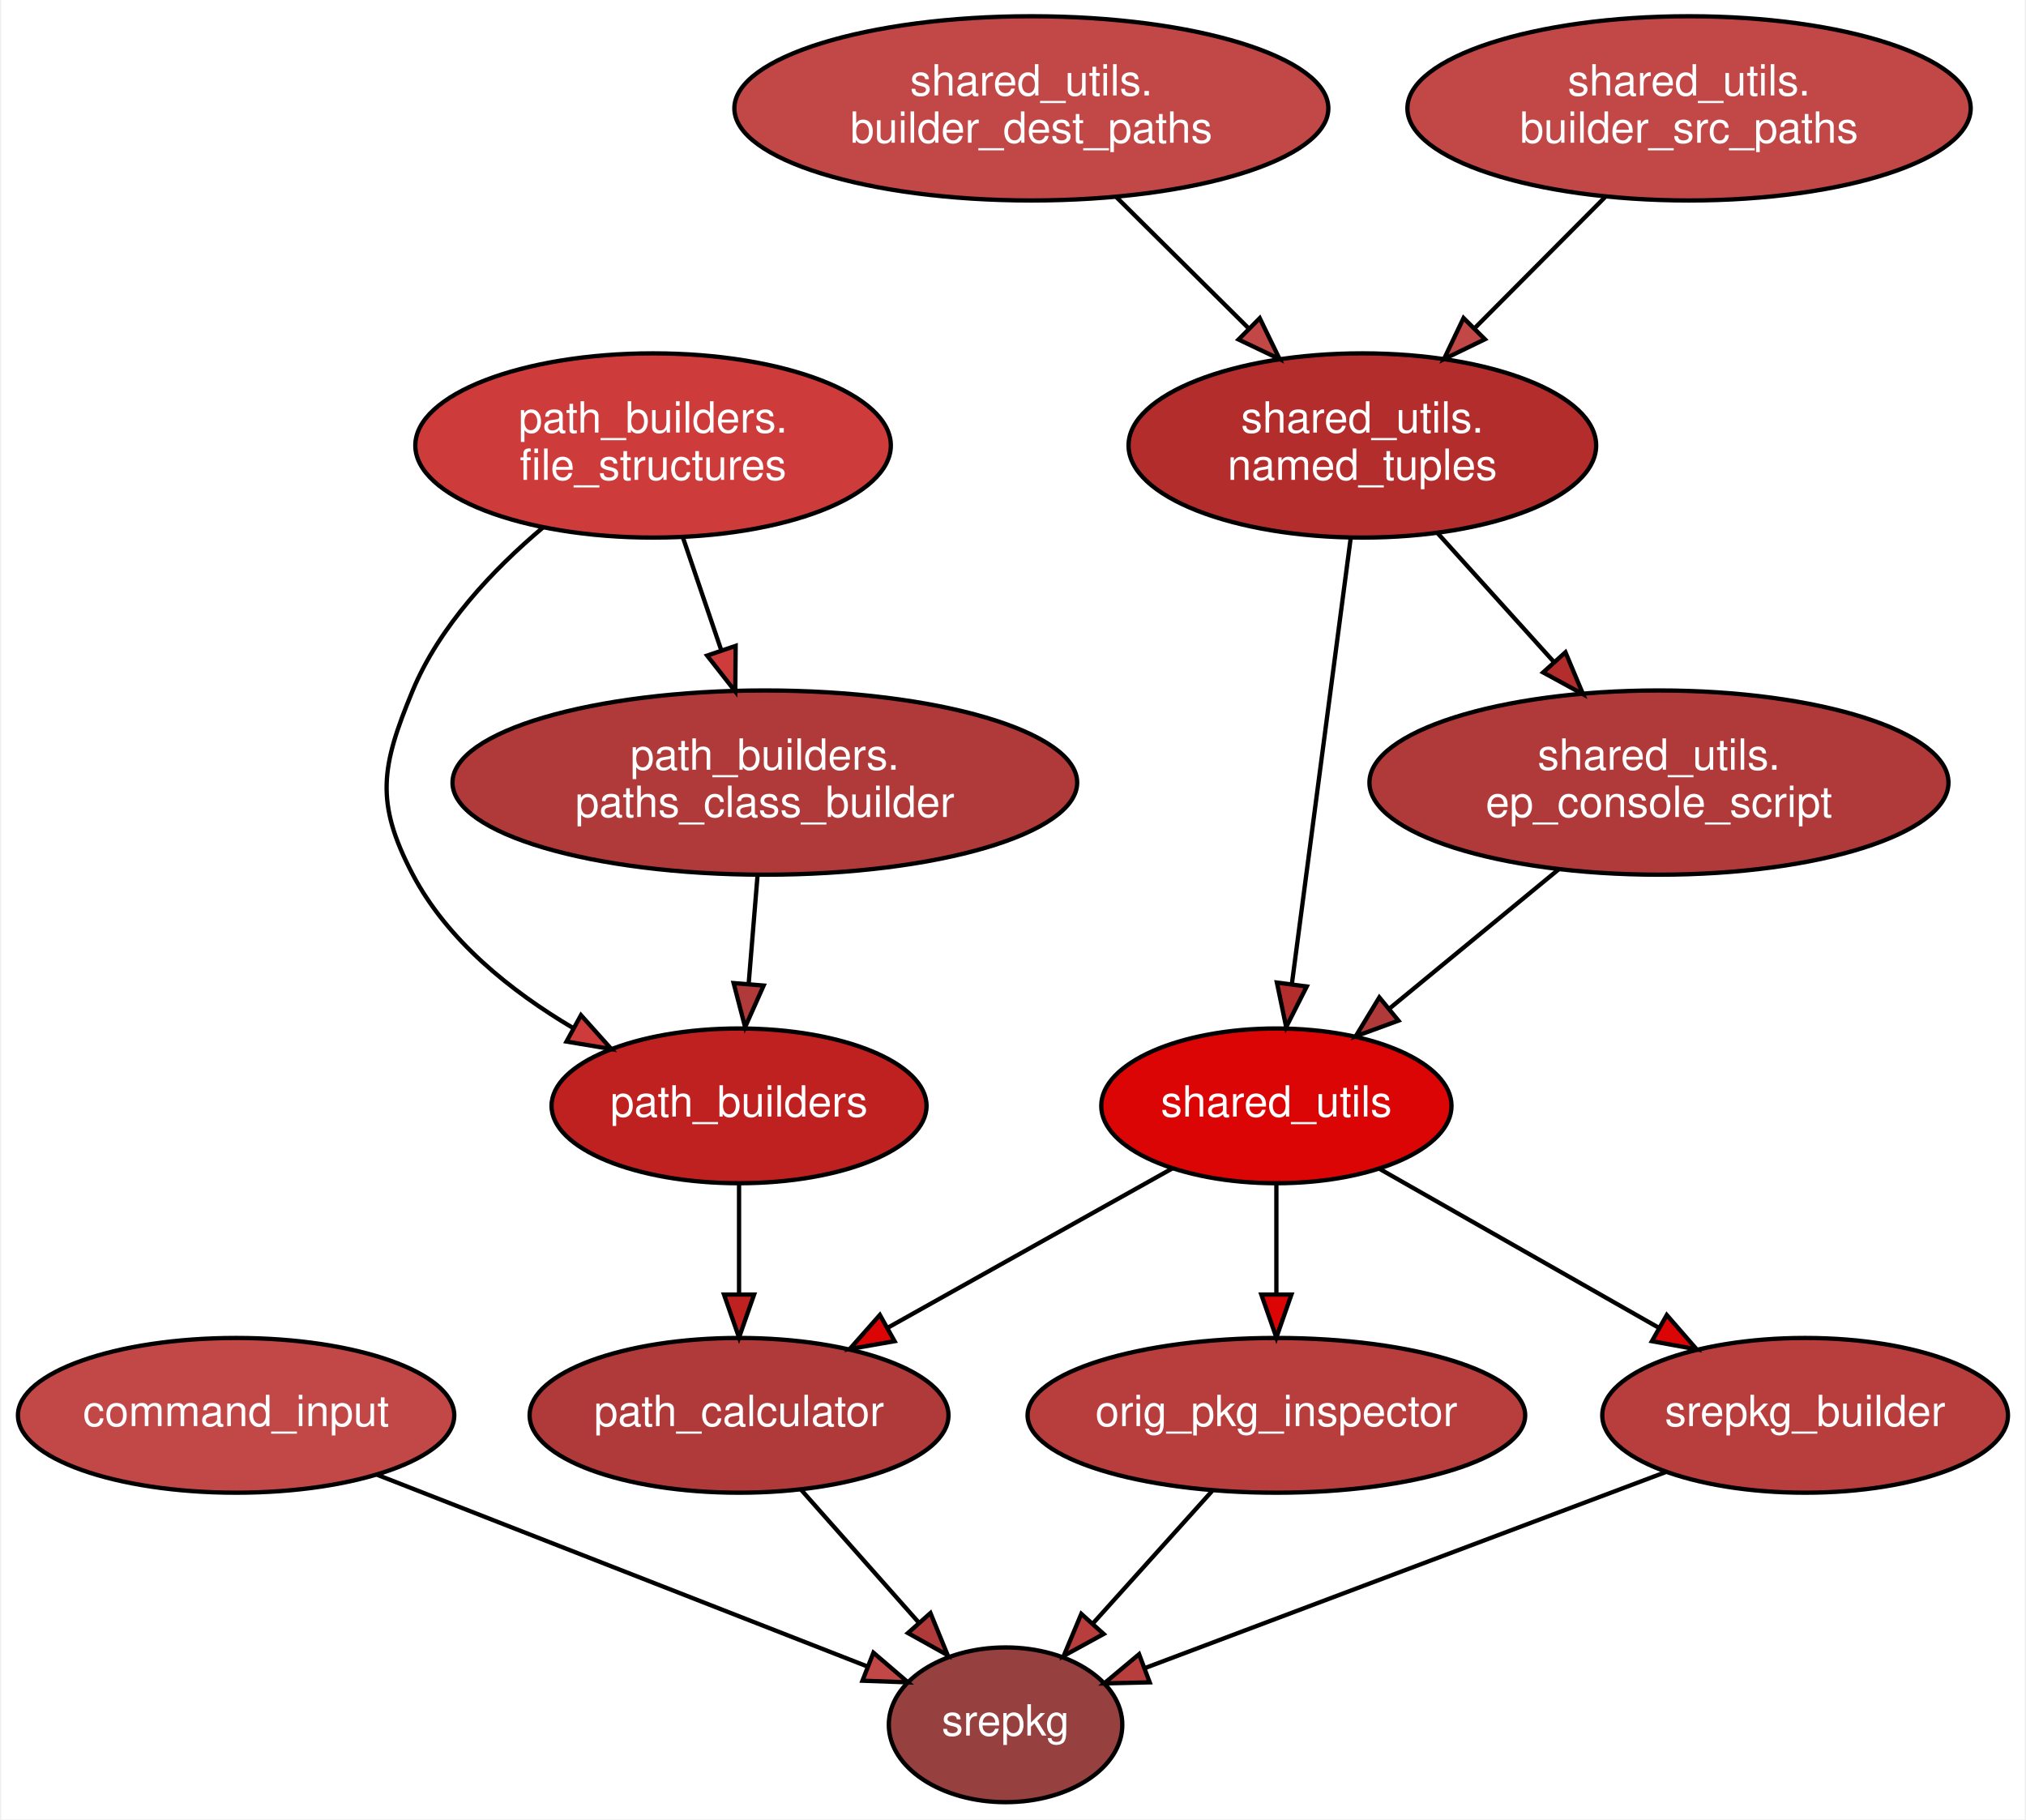
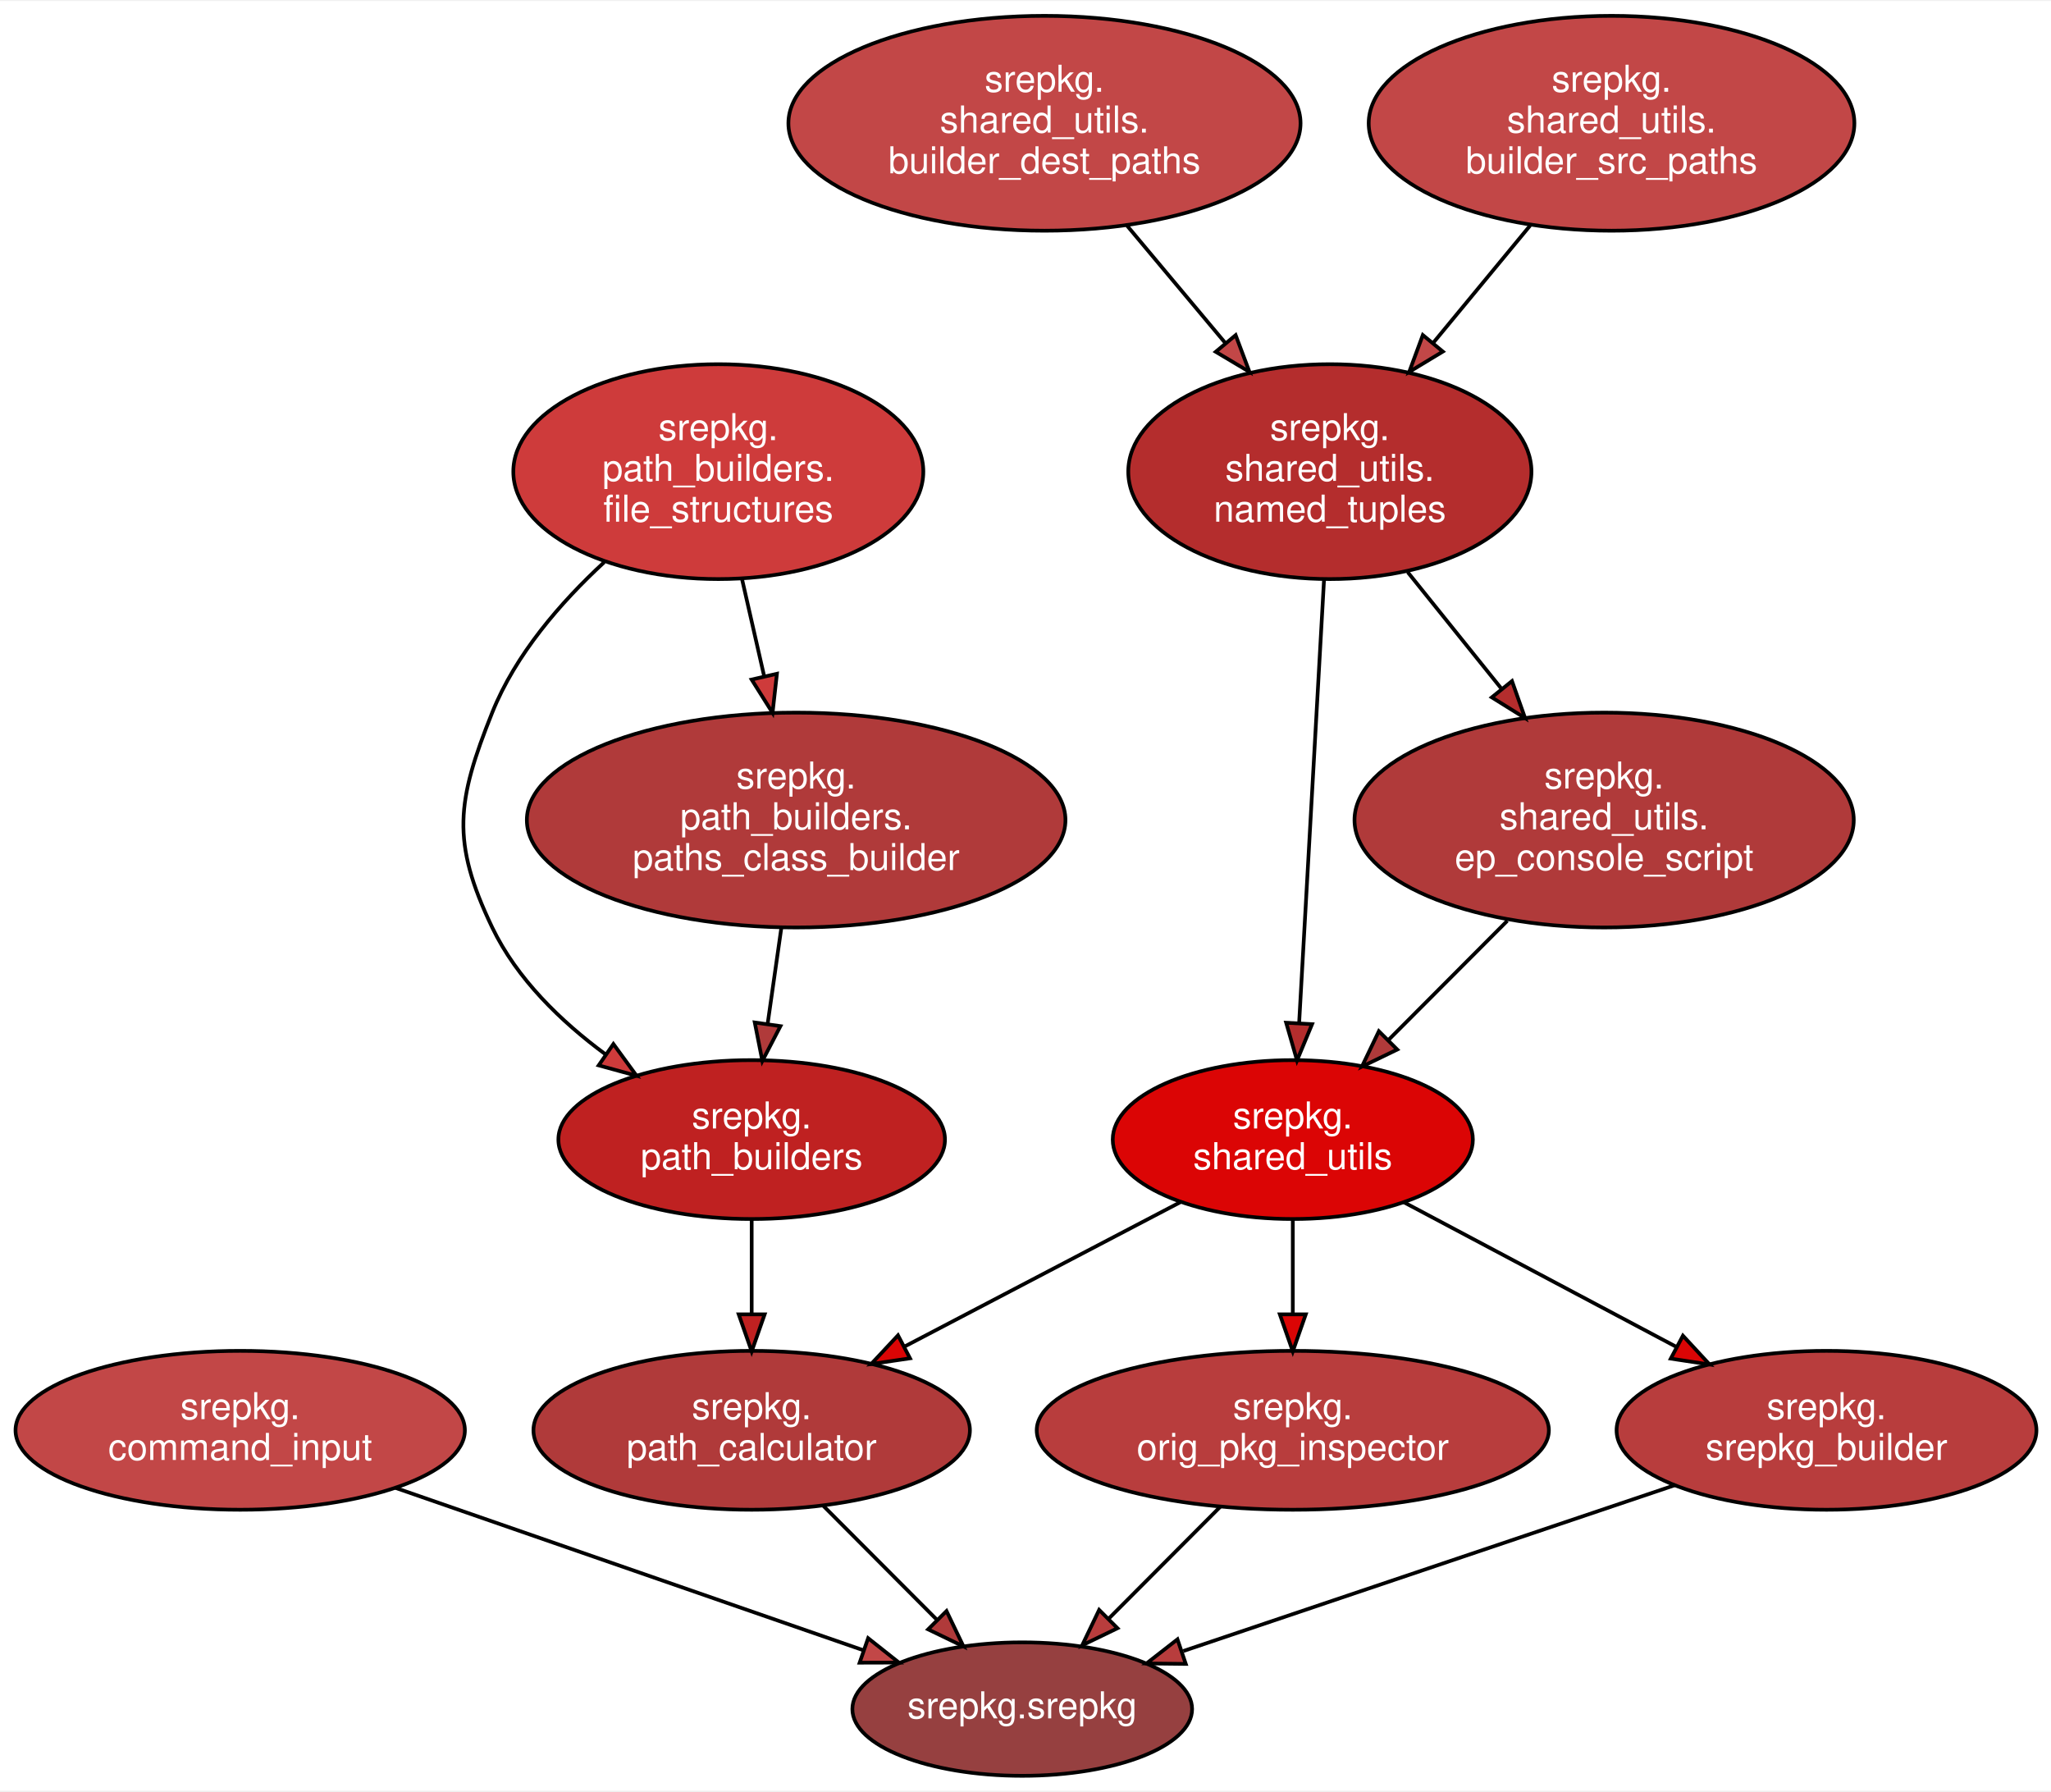
- <svg xmlns="http://www.w3.org/2000/svg" width="471pt" height="423pt" viewBox="0.00 0.00 470.72 423.28">
-   <g id="graph0" class="graph" transform="scale(1 1) rotate(0) translate(4 419.28)">
+ <svg xmlns="http://www.w3.org/2000/svg" width="553pt" height="483pt" viewBox="0.00 0.00 553.38 482.80">
+   <g id="graph0" class="graph" transform="scale(1 1) rotate(0) translate(4 478.8)">
    <style>.edge&gt;path:hover{stroke-width:8}</style>
-     <polygon fill="white" stroke="transparent" points="-4,4 -4,-419.28 466.72,-419.28 466.72,4 -4,4" />
+     <polygon fill="white" stroke="transparent" points="-4,4 -4,-478.8 549.38,-478.8 549.38,4 -4,4" />
    <g id="node1" class="node">
      <style>.edge&gt;path:hover{stroke-width:8}</style>
-       <ellipse fill="#c24747" stroke="black" cx="50.63" cy="-90" rx="50.75" ry="18" />
-       <text text-anchor="middle" x="50.63" y="-87.5" font-family="Helvetica,sans-Serif" font-size="10.00" fill="#ffffff">command_input</text>
+       <ellipse fill="#c24747" stroke="black" cx="60.81" cy="-93.21" rx="60.62" ry="21.43" />
+       <text text-anchor="middle" x="60.81" y="-96.21" font-family="Helvetica,sans-Serif" font-size="10.00" fill="#ffffff">srepkg.</text>
+       <text text-anchor="middle" x="60.81" y="-85.21" font-family="Helvetica,sans-Serif" font-size="10.00" fill="#ffffff">command_input</text>
    </g>
    <g id="node12" class="node">
      <style>.edge&gt;path:hover{stroke-width:8}</style>
-       <ellipse fill="#964040" stroke="black" cx="229.63" cy="-18" rx="27.16" ry="18" />
-       <text text-anchor="middle" x="229.63" y="-15.5" font-family="Helvetica,sans-Serif" font-size="10.00" fill="#ffffff">srepkg</text>
+       <ellipse fill="#964040" stroke="black" cx="271.81" cy="-18" rx="45.83" ry="18" />
+       <text text-anchor="middle" x="271.81" y="-15.5" font-family="Helvetica,sans-Serif" font-size="10.00" fill="#ffffff">srepkg.srepkg</text>
    </g>
    <g id="edge1" class="edge">
      <style>.edge&gt;path:hover{stroke-width:8}</style>
-       <path fill="none" stroke="black" d="M83.46,-76.16C115.93,-63.46 165.3,-44.15 197.52,-31.56" />
-       <polygon fill="#c24747" stroke="black" points="198.89,-34.78 206.93,-27.88 196.34,-28.26 198.89,-34.78" />
+       <path fill="none" stroke="black" d="M102.5,-77.75C139.1,-65.05 192.12,-46.65 229.04,-33.84" />
+       <polygon fill="#c24747" stroke="black" points="230.23,-37.13 238.53,-30.55 227.94,-30.52 230.23,-37.13" />
    </g>
    <g id="node2" class="node">
      <style>.edge&gt;path:hover{stroke-width:8}</style>
-       <ellipse fill="#b83d3d" stroke="black" cx="292.63" cy="-90" rx="57.88" ry="18" />
-       <text text-anchor="middle" x="292.63" y="-87.5" font-family="Helvetica,sans-Serif" font-size="10.00" fill="#ffffff">orig_pkg_inspector</text>
+       <ellipse fill="#b83d3d" stroke="black" cx="344.81" cy="-93.21" rx="69.09" ry="21.43" />
+       <text text-anchor="middle" x="344.81" y="-96.21" font-family="Helvetica,sans-Serif" font-size="10.00" fill="#ffffff">srepkg.</text>
+       <text text-anchor="middle" x="344.81" y="-85.21" font-family="Helvetica,sans-Serif" font-size="10.00" fill="#ffffff">orig_pkg_inspector</text>
    </g>
    <g id="edge2" class="edge">
      <style>.edge&gt;path:hover{stroke-width:8}</style>
-       <path fill="none" stroke="black" d="M277.69,-72.41C269.43,-63.22 259.03,-51.67 250.02,-41.66" />
-       <polygon fill="#b83d3d" stroke="black" points="252.45,-39.13 243.16,-34.04 247.25,-43.81 252.45,-39.13" />
+       <path fill="none" stroke="black" d="M325.25,-72.59C315.96,-63.28 304.79,-52.08 295.07,-42.33" />
+       <polygon fill="#b83d3d" stroke="black" points="297.51,-39.82 287.98,-35.21 292.56,-44.76 297.51,-39.82" />
    </g>
    <g id="node3" class="node">
      <style>.edge&gt;path:hover{stroke-width:8}</style>
-       <ellipse fill="#bf2121" stroke="black" cx="167.63" cy="-162" rx="43.62" ry="18" />
-       <text text-anchor="middle" x="167.63" y="-159.5" font-family="Helvetica,sans-Serif" font-size="10.00" fill="#ffffff">path_builders</text>
+       <ellipse fill="#bf2121" stroke="black" cx="198.81" cy="-171.64" rx="52.15" ry="21.43" />
+       <text text-anchor="middle" x="198.81" y="-174.64" font-family="Helvetica,sans-Serif" font-size="10.00" fill="#ffffff">srepkg.</text>
+       <text text-anchor="middle" x="198.81" y="-163.64" font-family="Helvetica,sans-Serif" font-size="10.00" fill="#ffffff">path_builders</text>
    </g>
    <g id="node6" class="node">
      <style>.edge&gt;path:hover{stroke-width:8}</style>
-       <ellipse fill="#b03a3a" stroke="black" cx="167.63" cy="-90" rx="48.72" ry="18" />
-       <text text-anchor="middle" x="167.63" y="-87.5" font-family="Helvetica,sans-Serif" font-size="10.00" fill="#ffffff">path_calculator</text>
+       <ellipse fill="#b03a3a" stroke="black" cx="198.81" cy="-93.21" rx="58.88" ry="21.43" />
+       <text text-anchor="middle" x="198.81" y="-96.21" font-family="Helvetica,sans-Serif" font-size="10.00" fill="#ffffff">srepkg.</text>
+       <text text-anchor="middle" x="198.81" y="-85.21" font-family="Helvetica,sans-Serif" font-size="10.00" fill="#ffffff">path_calculator</text>
    </g>
    <g id="edge3" class="edge">
      <style>.edge&gt;path:hover{stroke-width:8}</style>
-       <path fill="none" stroke="black" d="M167.63,-143.7C167.63,-135.98 167.63,-126.71 167.63,-118.11" />
-       <polygon fill="#bf2121" stroke="black" points="171.13,-118.1 167.63,-108.1 164.13,-118.1 171.13,-118.1" />
+       <path fill="none" stroke="black" d="M198.81,-150.16C198.81,-142.3 198.81,-133.16 198.81,-124.57" />
+       <polygon fill="#bf2121" stroke="black" points="202.31,-124.49 198.81,-114.49 195.31,-124.49 202.31,-124.49" />
    </g>
    <g id="node4" class="node">
      <style>.edge&gt;path:hover{stroke-width:8}</style>
-       <ellipse fill="#ce3b3b" stroke="black" cx="147.63" cy="-315.64" rx="55.31" ry="21.43" />
-       <text text-anchor="middle" x="147.63" y="-318.64" font-family="Helvetica,sans-Serif" font-size="10.00" fill="#ffffff">path_builders.</text>
-       <text text-anchor="middle" x="147.63" y="-307.64" font-family="Helvetica,sans-Serif" font-size="10.00" fill="#ffffff">file_structures</text>
+       <ellipse fill="#ce3b3b" stroke="black" cx="189.81" cy="-351.83" rx="55.31" ry="28.98" />
+       <text text-anchor="middle" x="189.81" y="-360.33" font-family="Helvetica,sans-Serif" font-size="10.00" fill="#ffffff">srepkg.</text>
+       <text text-anchor="middle" x="189.81" y="-349.33" font-family="Helvetica,sans-Serif" font-size="10.00" fill="#ffffff">path_builders.</text>
+       <text text-anchor="middle" x="189.81" y="-338.33" font-family="Helvetica,sans-Serif" font-size="10.00" fill="#ffffff">file_structures</text>
    </g>
    <g id="edge4" class="edge">
      <style>.edge&gt;path:hover{stroke-width:8}</style>
-       <path fill="none" stroke="black" d="M122.05,-296.59C110.42,-286.79 97.88,-273.58 91.63,-258.43 84.43,-241 82.9,-232.72 91.63,-216 99.7,-200.53 114.58,-188.65 129.04,-180.1" />
-       <polygon fill="#ce3b3b" stroke="black" points="130.86,-183.1 137.93,-175.21 127.49,-176.96 130.86,-183.1" />
+       <path fill="none" stroke="black" d="M159.04,-327.42C147.23,-316.53 135.09,-302.51 128.81,-286.84 119.23,-262.91 117.67,-252.09 128.81,-228.85 135.44,-215.04 147.3,-203.54 159.39,-194.62" />
+       <polygon fill="#ce3b3b" stroke="black" points="161.5,-197.42 167.75,-188.86 157.53,-191.66 161.5,-197.42" />
    </g>
    <g id="node5" class="node">
      <style>.edge&gt;path:hover{stroke-width:8}</style>
-       <ellipse fill="#b03a3a" stroke="black" cx="173.63" cy="-237.21" rx="72.66" ry="21.43" />
-       <text text-anchor="middle" x="173.63" y="-240.21" font-family="Helvetica,sans-Serif" font-size="10.00" fill="#ffffff">path_builders.</text>
-       <text text-anchor="middle" x="173.63" y="-229.21" font-family="Helvetica,sans-Serif" font-size="10.00" fill="#ffffff">paths_class_builder</text>
+       <ellipse fill="#b03a3a" stroke="black" cx="210.81" cy="-257.84" rx="72.66" ry="28.98" />
+       <text text-anchor="middle" x="210.81" y="-266.34" font-family="Helvetica,sans-Serif" font-size="10.00" fill="#ffffff">srepkg.</text>
+       <text text-anchor="middle" x="210.81" y="-255.34" font-family="Helvetica,sans-Serif" font-size="10.00" fill="#ffffff">path_builders.</text>
+       <text text-anchor="middle" x="210.81" y="-244.34" font-family="Helvetica,sans-Serif" font-size="10.00" fill="#ffffff">paths_class_builder</text>
    </g>
    <g id="edge5" class="edge">
      <style>.edge&gt;path:hover{stroke-width:8}</style>
-       <path fill="none" stroke="black" d="M154.46,-294.56C157.21,-286.46 160.45,-276.95 163.47,-268.07" />
-       <polygon fill="#ce3b3b" stroke="black" points="166.84,-269.02 166.75,-258.42 160.21,-266.76 166.84,-269.02" />
+       <path fill="none" stroke="black" d="M196.23,-322.73C198.1,-314.53 200.18,-305.43 202.16,-296.72" />
+       <polygon fill="#ce3b3b" stroke="black" points="205.62,-297.3 204.44,-286.77 198.8,-295.74 205.62,-297.3" />
    </g>
    <g id="edge6" class="edge">
      <style>.edge&gt;path:hover{stroke-width:8}</style>
-       <path fill="none" stroke="black" d="M171.95,-215.82C171.31,-207.97 170.56,-198.86 169.87,-190.45" />
-       <polygon fill="#b03a3a" stroke="black" points="173.35,-189.99 169.04,-180.31 166.37,-190.56 173.35,-189.99" />
+       <path fill="none" stroke="black" d="M206.82,-228.81C205.62,-220.44 204.31,-211.23 203.1,-202.74" />
+       <polygon fill="#b03a3a" stroke="black" points="206.57,-202.24 201.69,-192.84 199.64,-203.23 206.57,-202.24" />
    </g>
    <g id="edge7" class="edge">
      <style>.edge&gt;path:hover{stroke-width:8}</style>
-       <path fill="none" stroke="black" d="M182,-72.76C190.13,-63.59 200.43,-51.96 209.36,-41.88" />
-       <polygon fill="#b03a3a" stroke="black" points="212.16,-44 216.17,-34.19 206.92,-39.35 212.16,-44" />
+       <path fill="none" stroke="black" d="M217.99,-72.98C227.42,-63.52 238.85,-52.06 248.75,-42.13" />
+       <polygon fill="#b03a3a" stroke="black" points="251.38,-44.45 255.96,-34.9 246.42,-39.51 251.38,-44.45" />
    </g>
    <g id="node7" class="node">
      <style>.edge&gt;path:hover{stroke-width:8}</style>
-       <ellipse fill="#db0505" stroke="black" cx="292.63" cy="-162" rx="40.74" ry="18" />
-       <text text-anchor="middle" x="292.63" y="-159.5" font-family="Helvetica,sans-Serif" font-size="10.00" fill="#ffffff">shared_utils</text>
+       <ellipse fill="#db0505" stroke="black" cx="344.81" cy="-171.64" rx="48.58" ry="21.43" />
+       <text text-anchor="middle" x="344.81" y="-174.64" font-family="Helvetica,sans-Serif" font-size="10.00" fill="#ffffff">srepkg.</text>
+       <text text-anchor="middle" x="344.81" y="-163.64" font-family="Helvetica,sans-Serif" font-size="10.00" fill="#ffffff">shared_utils</text>
    </g>
    <g id="edge8" class="edge">
      <style>.edge&gt;path:hover{stroke-width:8}</style>
-       <path fill="none" stroke="black" d="M292.63,-143.7C292.63,-135.98 292.63,-126.71 292.63,-118.11" />
-       <polygon fill="#db0505" stroke="black" points="296.13,-118.1 292.63,-108.1 289.13,-118.1 296.13,-118.1" />
+       <path fill="none" stroke="black" d="M344.81,-150.16C344.81,-142.3 344.81,-133.16 344.81,-124.57" />
+       <polygon fill="#db0505" stroke="black" points="348.31,-124.49 344.81,-114.49 341.31,-124.49 348.31,-124.49" />
    </g>
    <g id="edge9" class="edge">
      <style>.edge&gt;path:hover{stroke-width:8}</style>
-       <path fill="none" stroke="black" d="M268.52,-147.5C249.74,-136.98 223.39,-122.23 202.33,-110.44" />
-       <polygon fill="#db0505" stroke="black" points="203.81,-107.25 193.37,-105.42 200.39,-113.36 203.81,-107.25" />
+       <path fill="none" stroke="black" d="M314.56,-154.8C293.03,-143.53 263.84,-128.25 240.16,-115.86" />
+       <polygon fill="#db0505" stroke="black" points="241.53,-112.63 231.05,-111.09 238.29,-118.83 241.53,-112.63" />
    </g>
    <g id="node13" class="node">
      <style>.edge&gt;path:hover{stroke-width:8}</style>
-       <ellipse fill="#b83d3d" stroke="black" cx="415.63" cy="-90" rx="47.19" ry="18" />
-       <text text-anchor="middle" x="415.63" y="-87.5" font-family="Helvetica,sans-Serif" font-size="10.00" fill="#ffffff">srepkg_builder</text>
+       <ellipse fill="#b83d3d" stroke="black" cx="488.81" cy="-93.21" rx="56.64" ry="21.43" />
+       <text text-anchor="middle" x="488.81" y="-96.21" font-family="Helvetica,sans-Serif" font-size="10.00" fill="#ffffff">srepkg.</text>
+       <text text-anchor="middle" x="488.81" y="-85.21" font-family="Helvetica,sans-Serif" font-size="10.00" fill="#ffffff">srepkg_builder</text>
    </g>
    <g id="edge10" class="edge">
      <style>.edge&gt;path:hover{stroke-width:8}</style>
-       <path fill="none" stroke="black" d="M316.63,-147.34C335.15,-136.8 360.99,-122.09 381.63,-110.35" />
-       <polygon fill="#db0505" stroke="black" points="383.45,-113.34 390.41,-105.35 379.99,-107.25 383.45,-113.34" />
+       <path fill="none" stroke="black" d="M374.65,-154.8C395.96,-143.49 424.87,-128.15 448.27,-115.73" />
+       <polygon fill="#db0505" stroke="black" points="450.07,-118.73 457.27,-110.96 446.79,-112.55 450.07,-118.73" />
    </g>
    <g id="node8" class="node">
      <style>.edge&gt;path:hover{stroke-width:8}</style>
-       <ellipse fill="#c24747" stroke="black" cx="235.63" cy="-394.07" rx="69.09" ry="21.43" />
-       <text text-anchor="middle" x="235.63" y="-397.07" font-family="Helvetica,sans-Serif" font-size="10.00" fill="#ffffff">shared_utils.</text>
-       <text text-anchor="middle" x="235.63" y="-386.07" font-family="Helvetica,sans-Serif" font-size="10.00" fill="#ffffff">builder_dest_paths</text>
+       <ellipse fill="#c24747" stroke="black" cx="277.81" cy="-445.81" rx="69.09" ry="28.98" />
+       <text text-anchor="middle" x="277.81" y="-454.31" font-family="Helvetica,sans-Serif" font-size="10.00" fill="#ffffff">srepkg.</text>
+       <text text-anchor="middle" x="277.81" y="-443.31" font-family="Helvetica,sans-Serif" font-size="10.00" fill="#ffffff">shared_utils.</text>
+       <text text-anchor="middle" x="277.81" y="-432.31" font-family="Helvetica,sans-Serif" font-size="10.00" fill="#ffffff">builder_dest_paths</text>
    </g>
    <g id="node11" class="node">
      <style>.edge&gt;path:hover{stroke-width:8}</style>
-       <ellipse fill="#b42d2d" stroke="black" cx="312.63" cy="-315.64" rx="54.39" ry="21.43" />
-       <text text-anchor="middle" x="312.63" y="-318.64" font-family="Helvetica,sans-Serif" font-size="10.00" fill="#ffffff">shared_utils.</text>
-       <text text-anchor="middle" x="312.63" y="-307.64" font-family="Helvetica,sans-Serif" font-size="10.00" fill="#ffffff">named_tuples</text>
+       <ellipse fill="#b42d2d" stroke="black" cx="354.81" cy="-351.83" rx="54.39" ry="28.98" />
+       <text text-anchor="middle" x="354.81" y="-360.33" font-family="Helvetica,sans-Serif" font-size="10.00" fill="#ffffff">srepkg.</text>
+       <text text-anchor="middle" x="354.81" y="-349.33" font-family="Helvetica,sans-Serif" font-size="10.00" fill="#ffffff">shared_utils.</text>
+       <text text-anchor="middle" x="354.81" y="-338.33" font-family="Helvetica,sans-Serif" font-size="10.00" fill="#ffffff">named_tuples</text>
    </g>
    <g id="edge11" class="edge">
      <style>.edge&gt;path:hover{stroke-width:8}</style>
-       <path fill="none" stroke="black" d="M255.45,-373.38C264.76,-364.15 275.98,-353.01 286.01,-343.06" />
-       <polygon fill="#c24747" stroke="black" points="288.76,-345.26 293.39,-335.73 283.83,-340.29 288.76,-345.26" />
+       <path fill="none" stroke="black" d="M300.08,-418.2C308.36,-408.31 317.87,-396.95 326.62,-386.51" />
+       <polygon fill="#c24747" stroke="black" points="329.39,-388.65 333.12,-378.74 324.02,-384.16 329.39,-388.65" />
    </g>
    <g id="node9" class="node">
      <style>.edge&gt;path:hover{stroke-width:8}</style>
-       <ellipse fill="#c24747" stroke="black" cx="388.63" cy="-394.07" rx="65.52" ry="21.43" />
-       <text text-anchor="middle" x="388.63" y="-397.07" font-family="Helvetica,sans-Serif" font-size="10.00" fill="#ffffff">shared_utils.</text>
-       <text text-anchor="middle" x="388.63" y="-386.07" font-family="Helvetica,sans-Serif" font-size="10.00" fill="#ffffff">builder_src_paths</text>
+       <ellipse fill="#c24747" stroke="black" cx="430.81" cy="-445.81" rx="65.52" ry="28.98" />
+       <text text-anchor="middle" x="430.81" y="-454.31" font-family="Helvetica,sans-Serif" font-size="10.00" fill="#ffffff">srepkg.</text>
+       <text text-anchor="middle" x="430.81" y="-443.31" font-family="Helvetica,sans-Serif" font-size="10.00" fill="#ffffff">shared_utils.</text>
+       <text text-anchor="middle" x="430.81" y="-432.31" font-family="Helvetica,sans-Serif" font-size="10.00" fill="#ffffff">builder_src_paths</text>
    </g>
    <g id="edge12" class="edge">
      <style>.edge&gt;path:hover{stroke-width:8}</style>
-       <path fill="none" stroke="black" d="M369.05,-373.38C359.87,-364.15 348.79,-353.01 338.89,-343.06" />
-       <polygon fill="#c24747" stroke="black" points="341.14,-340.35 331.61,-335.73 336.17,-345.29 341.14,-340.35" />
+       <path fill="none" stroke="black" d="M408.83,-418.2C400.65,-408.31 391.27,-396.95 382.64,-386.51" />
+       <polygon fill="#c24747" stroke="black" points="385.29,-384.22 376.22,-378.74 379.89,-388.68 385.29,-384.22" />
    </g>
    <g id="node10" class="node">
      <style>.edge&gt;path:hover{stroke-width:8}</style>
-       <ellipse fill="#b03a3a" stroke="black" cx="381.63" cy="-237.21" rx="67.35" ry="21.43" />
-       <text text-anchor="middle" x="381.63" y="-240.21" font-family="Helvetica,sans-Serif" font-size="10.00" fill="#ffffff">shared_utils.</text>
-       <text text-anchor="middle" x="381.63" y="-229.21" font-family="Helvetica,sans-Serif" font-size="10.00" fill="#ffffff">ep_console_script</text>
+       <ellipse fill="#b03a3a" stroke="black" cx="428.81" cy="-257.84" rx="67.35" ry="28.98" />
+       <text text-anchor="middle" x="428.81" y="-266.34" font-family="Helvetica,sans-Serif" font-size="10.00" fill="#ffffff">srepkg.</text>
+       <text text-anchor="middle" x="428.81" y="-255.34" font-family="Helvetica,sans-Serif" font-size="10.00" fill="#ffffff">shared_utils.</text>
+       <text text-anchor="middle" x="428.81" y="-244.34" font-family="Helvetica,sans-Serif" font-size="10.00" fill="#ffffff">ep_console_script</text>
    </g>
    <g id="edge13" class="edge">
      <style>.edge&gt;path:hover{stroke-width:8}</style>
-       <path fill="none" stroke="black" d="M358.24,-216.98C346.16,-207.04 331.37,-194.87 318.9,-184.61" />
-       <polygon fill="#b03a3a" stroke="black" points="321.03,-181.83 311.08,-178.18 316.58,-187.24 321.03,-181.83" />
+       <path fill="none" stroke="black" d="M402.69,-230.66C392.46,-220.41 380.76,-208.67 370.56,-198.45" />
+       <polygon fill="#b03a3a" stroke="black" points="372.99,-195.93 363.45,-191.32 368.03,-200.87 372.99,-195.93" />
    </g>
    <g id="edge14" class="edge">
      <style>.edge&gt;path:hover{stroke-width:8}</style>
-       <path fill="none" stroke="black" d="M309.93,-294.19C306.4,-267.4 300.19,-220.35 296.25,-190.48" />
-       <polygon fill="#b42d2d" stroke="black" points="299.69,-189.77 294.91,-180.32 292.75,-190.69 299.69,-189.77" />
+       <path fill="none" stroke="black" d="M353.23,-322.59C351.4,-290.01 348.4,-236.61 346.52,-203.11" />
+       <polygon fill="#b42d2d" stroke="black" points="350.01,-202.77 345.95,-192.98 343.02,-203.16 350.01,-202.77" />
    </g>
    <g id="edge15" class="edge">
      <style>.edge&gt;path:hover{stroke-width:8}</style>
-       <path fill="none" stroke="black" d="M330.04,-295.35C338.23,-286.28 348.14,-275.31 357.07,-265.41" />
-       <polygon fill="#b42d2d" stroke="black" points="359.88,-267.53 363.98,-257.76 354.68,-262.84 359.88,-267.53" />
+       <path fill="none" stroke="black" d="M375.82,-324.71C383.64,-314.99 392.64,-303.8 400.98,-293.43" />
+       <polygon fill="#b42d2d" stroke="black" points="403.95,-295.33 407.49,-285.34 398.5,-290.94 403.95,-295.33" />
    </g>
    <g id="edge16" class="edge">
      <style>.edge&gt;path:hover{stroke-width:8}</style>
-       <path fill="none" stroke="black" d="M383.23,-76.81C349.22,-64.01 296.06,-44 262.04,-31.2" />
-       <polygon fill="#b83d3d" stroke="black" points="263.16,-27.88 252.57,-27.63 260.69,-34.43 263.16,-27.88" />
+       <path fill="none" stroke="black" d="M448,-78.44C410.13,-65.67 353.95,-46.71 315.26,-33.66" />
+       <polygon fill="#b83d3d" stroke="black" points="315.93,-30.19 305.33,-30.31 313.69,-36.82 315.93,-30.19" />
    </g>
  </g>
</svg>
